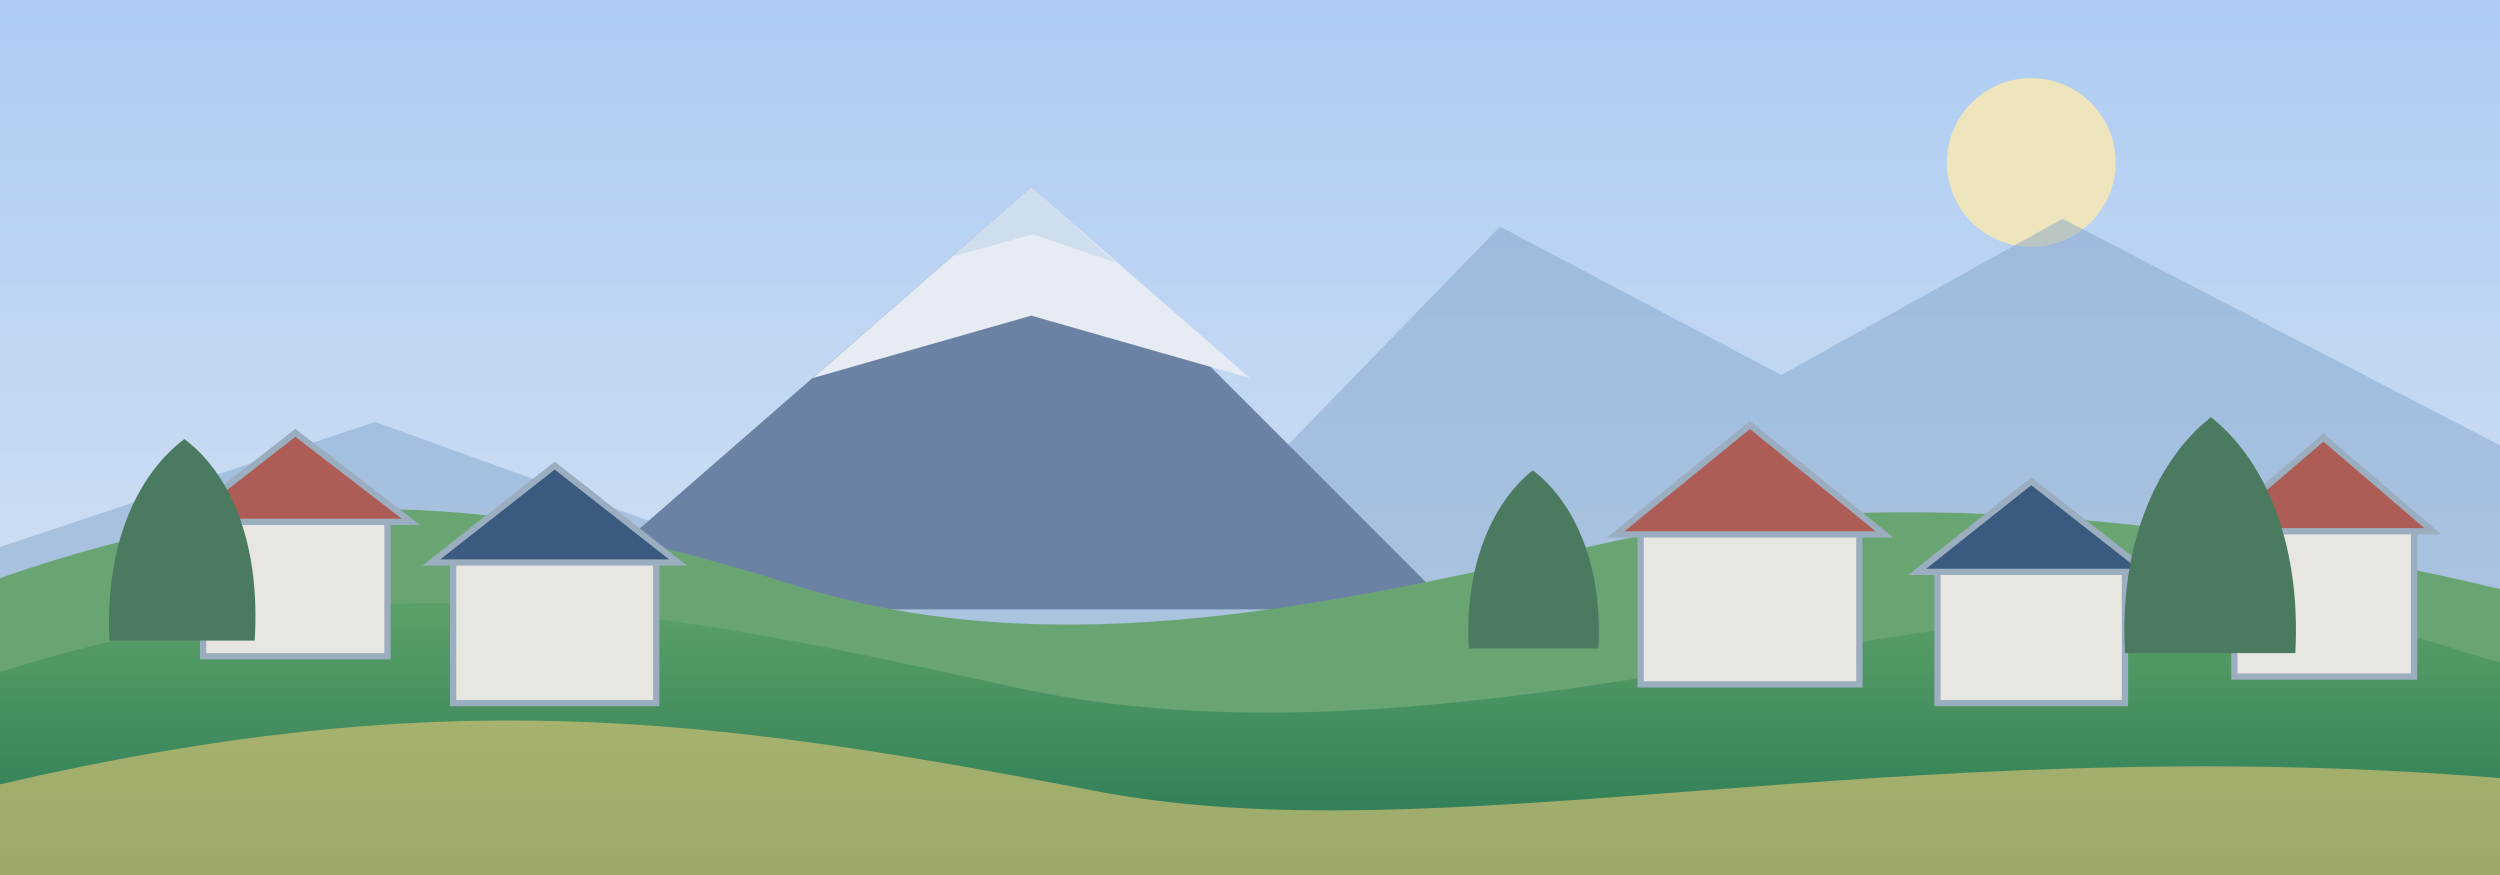
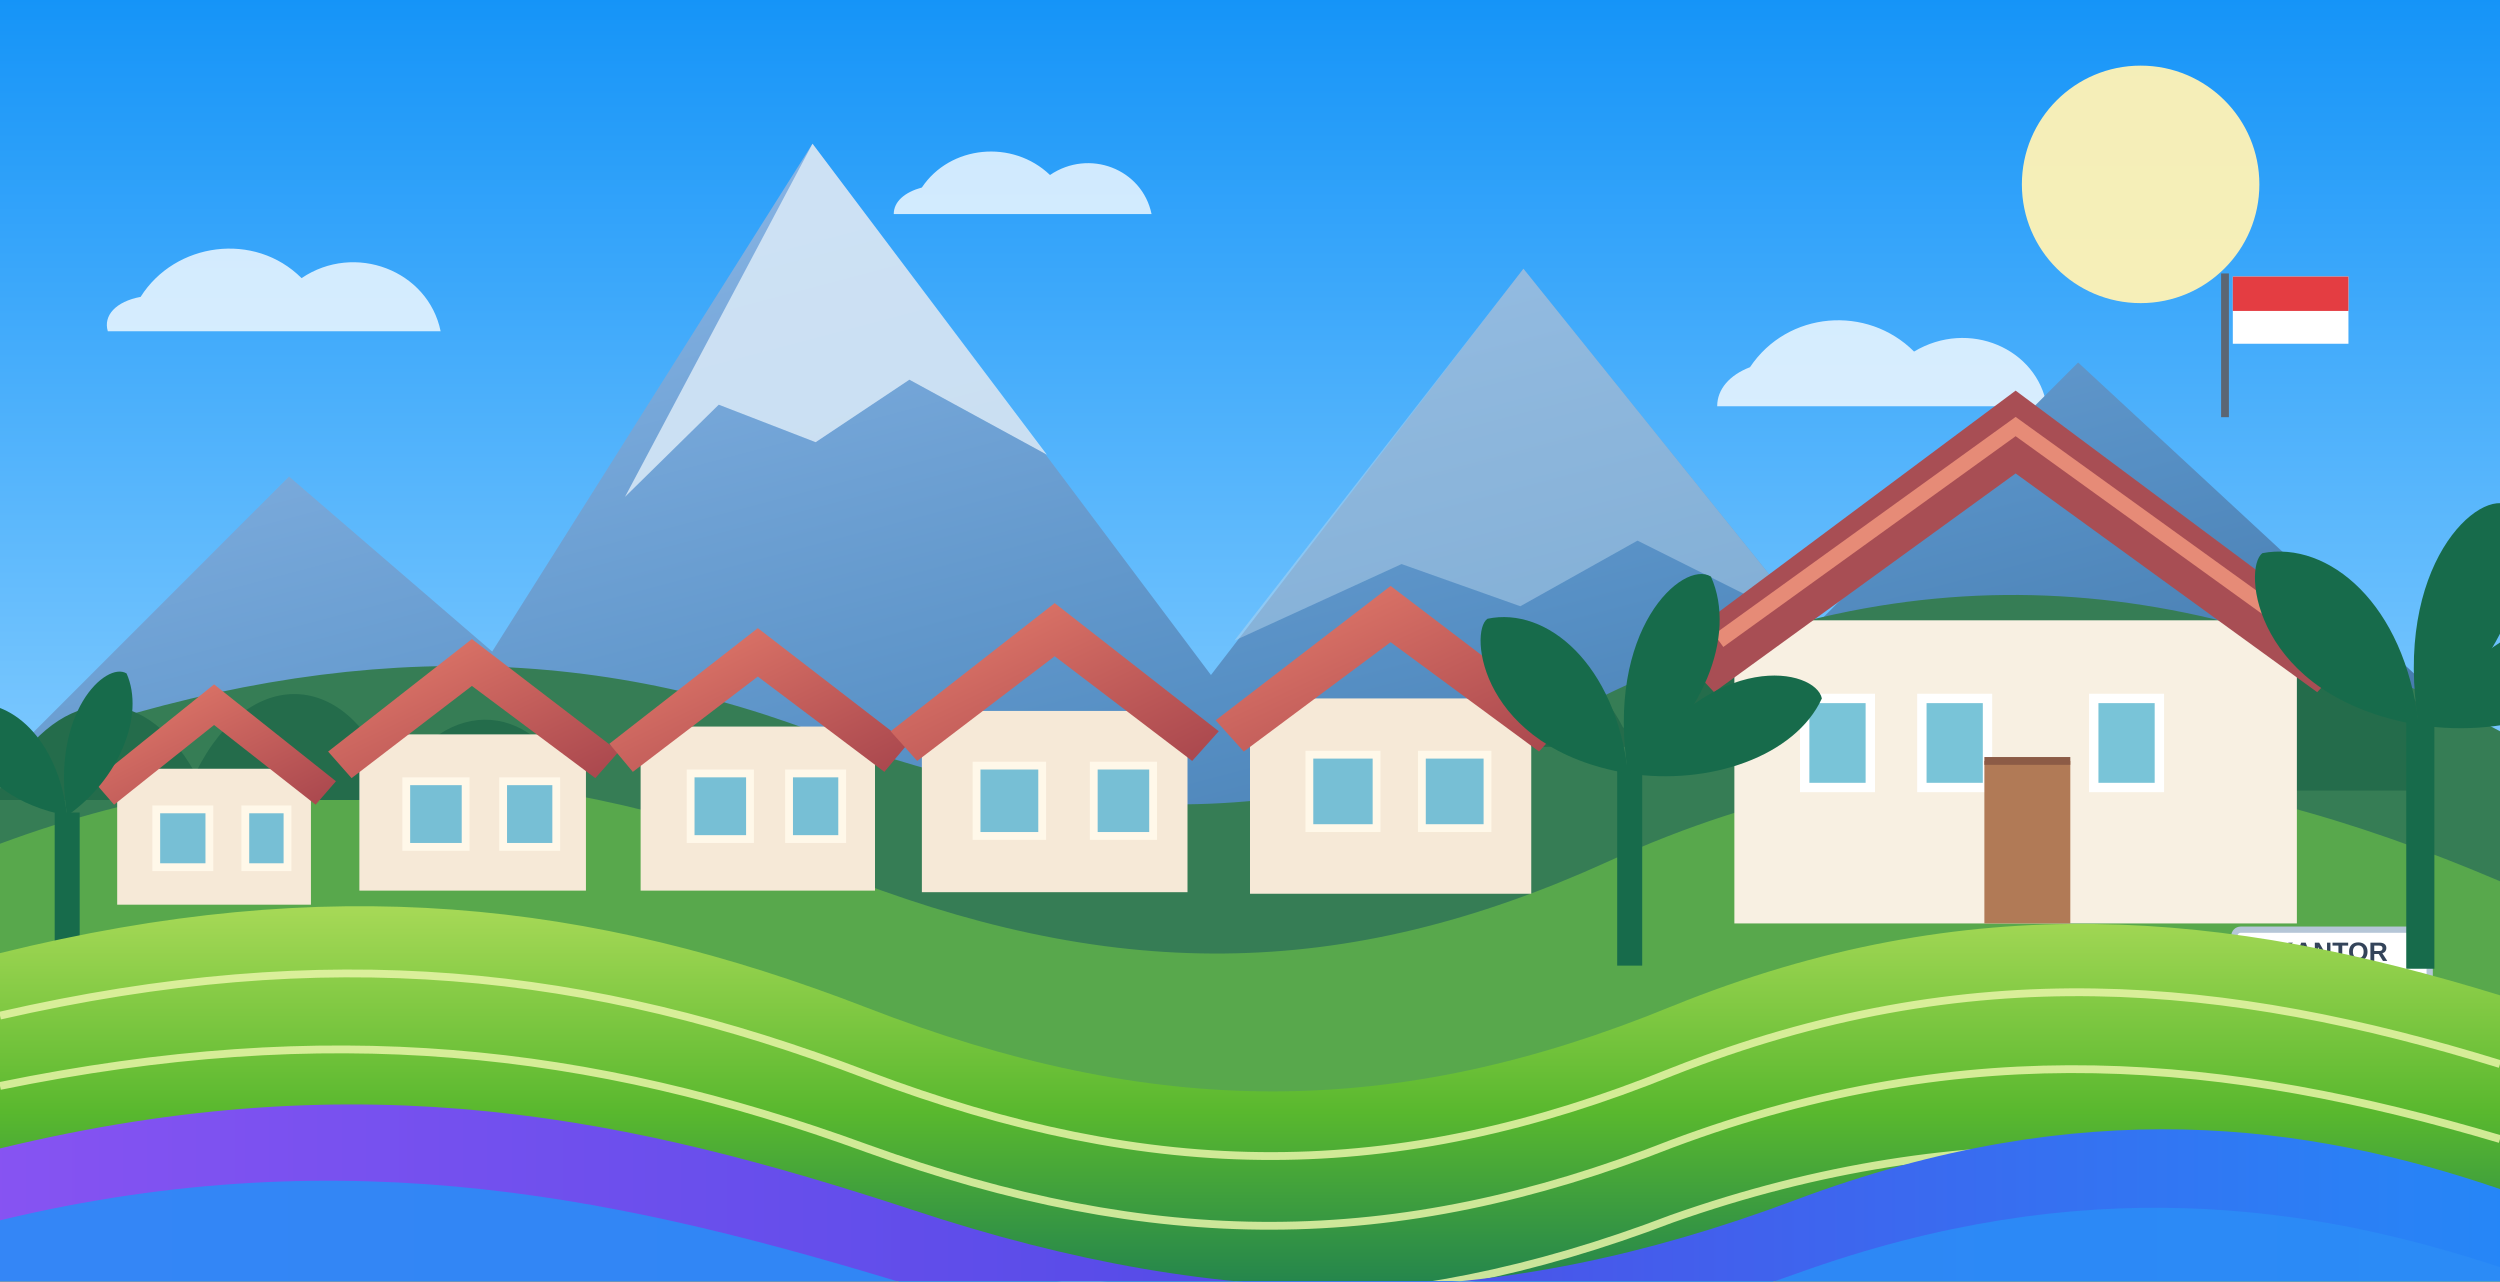
- <svg xmlns="http://www.w3.org/2000/svg" viewBox="0 0 1600 560" fill="none">
+ <svg xmlns="http://www.w3.org/2000/svg" viewBox="0 0 1600 820" fill="none" role="img" aria-labelledby="title desc">
  <defs>
-     <linearGradient id="sky" x1="800" y1="0" x2="800" y2="560" gradientUnits="userSpaceOnUse">
-       <stop stop-color="#B8D7FF" />
-       <stop offset="1" stop-color="#EEF5FF" />
+     <linearGradient id="sky" x2="0" y2="1">
+       <stop stop-color="#1594F8" />
+       <stop offset=".68" stop-color="#8BD0FF" />
+       <stop offset="1" stop-color="#D9F2FF" />
    </linearGradient>
-     <linearGradient id="field" x1="800" y1="250" x2="800" y2="560" gradientUnits="userSpaceOnUse">
-       <stop stop-color="#8FCB79" />
-       <stop offset="1" stop-color="#267C53" />
+     <linearGradient id="mountain" x1=".2" y1="0" x2=".8" y2="1">
+       <stop stop-color="#8DB8E8" />
+       <stop offset=".5" stop-color="#568FC4" />
+       <stop offset="1" stop-color="#315F8E" />
    </linearGradient>
+     <linearGradient id="field" x2="0" y2="1">
+       <stop stop-color="#A7D957" />
+       <stop offset=".55" stop-color="#59B82E" />
+       <stop offset="1" stop-color="#25864C" />
+     </linearGradient>
+     <linearGradient id="roof" x1="0" y1="0" x2="1" y2="1">
+       <stop stop-color="#E77E6D" />
+       <stop offset="1" stop-color="#A8464D" />
+     </linearGradient>
+     <linearGradient id="wave" x2="1" y2="0">
+       <stop stop-color="#8753F2" />
+       <stop offset=".52" stop-color="#514BE7" />
+       <stop offset="1" stop-color="#2587F7" />
+     </linearGradient>
+     <filter id="soft">
+       <feGaussianBlur stdDeviation="12" />
+     </filter>
  </defs>
-   <rect width="1600" height="560" fill="url(#sky)" />
-   <circle cx="1300" cy="104" r="54" fill="#FFF3C4" />
-   <path d="m0 350 240  -80 180 65 190-145 180 130 170-175 180 95 180-100 280 145V560H0Z" fill="#83A9CE" opacity=".45" />
-   <path d="m350 390 310-270 270 270H350Z" fill="#7188A9" />
-   <path d="m520 242 140-122 140 122-140-40-140 40Z" fill="#F7FAFF" />
-   <path d="m610 164 50-44 54 48-53-18-51 14Z" fill="#DCEBFA" />
-   <path d="M0 370c200-70 340-48 510 5s350 10 520-28 380-15 570 30v183H0V370Z" fill="#6FAE73" />
-   <path d="M0 430c250-78 430-38 650 10s460-25 650-44 240 12 300 28v136H0V430Z" fill="url(#field)" />
-   <g fill="#F7F4EA" stroke="#A5B7C8" stroke-width="4">
-     <path d="M130 332h118v88H130z" />
-     <path d="m116 334 73-57 74 57H116Z" fill="#B95F55" />
-     <path d="M290 358h130v92H290z" />
-     <path d="m276 360 79-62 79 62H276Z" fill="#3C5C82" />
-     <path d="M1050 340h140v98h-140z" />
-     <path d="m1034 342 86-70 86 70h-172Z" fill="#B95F55" />
-     <path d="M1240 365h120v85h-120z" />
-     <path d="m1227 366 73-58 74 58h-147Z" fill="#3C5C82" />
-     <path d="M1430 338h115v95h-115z" />
-     <path d="m1417 340 70-60 70 60h-140Z" fill="#B95F55" />
+   <path fill="url(#sky)" d="M0 0h1600v820H0z" />
+   <circle cx="1370" cy="118" r="76" fill="#FFF2B5" opacity=".95" />
+   <g fill="#FFF" opacity=".78">
+     <path d="M90 190c22-35 73-42 103-12 34-23 81-5 89 34H69c-3-10 5-19 21-22Z" />
+     <path d="M590 120c18-27 58-31 82-8 25-17 59-4 65 25H572c0-8 7-14 18-17Z" />
+     <path d="M1120 235c24-36 75-40 105-10 35-21 79-2 85 35h-211c0-11 8-20 21-25Z" />
  </g>
-   <g fill="#4D8060">
-     <path d="M70 410c-3-65 20-108 48-129 28 21 49 64 45 129H70Z" />
-     <path d="M1360 418c-4-74 23-126 55-151 32 25 58 77 54 151h-109Z" />
-     <path d="M940 415c-3-56 17-95 41-114 25 19 45 58 42 114h-83Z" />
+   <path d="m0 490 185-185 130 112L520 92l255 340 200-260 185 230 170-170 270 250v318H0V490Z" fill="url(#mountain)" />
+   <path d="m400 318 120-226 150 199-88-48-60 40-62-24-60 59Z" fill="#D9E9F7" opacity=".86" />
+   <path d="m790 410 185-238 185 230-112-56-75 42-76-27-107 49Z" fill="#B7D5ED" opacity=".48" />
+   <path d="M0 485c190-72 358-78 520-17 180 68 330 63 505-22 205-100 386-79 575 22v352H0V485Z" fill="#367D55" />
+   <path d="M0 540c180-67 355-53 530 17 180 72 329 72 500-6 200-91 380-68 570 13v256H0V540Z" fill="#58A84C" />
+   <g fill="#246C4B">
+     <path d="M0 505c35-65 90-73 125-10 36-73 102-65 126 9 35-62 94-56 119 8H0Z" />
+     <path d="M920 478c31-68 88-72 119-12 35-74 99-67 127 8 35-57 88-53 117 4H920Z" />
+     <path d="M1300 465c35-76 99-77 132-7 38-63 95-58 124 10v38h-256Z" />
  </g>
-   <g fill="#F8D67A">
-     <path d="M0 502c280-65 450-44 700 4 220 43 510-40 900-8v62H0v-58Z" opacity=".6" />
+   <g fill="#F6E9D7">
+     <path d="M75 492h124v87H75z" />
+     <path d="m60 500 77-62 78 62-13 15-65-51-64 51-13-15Z" fill="url(#roof)" />
+     <path d="M230 470h145v100H230z" />
+     <path d="m210 481 92-72 94 72-15 17-79-59-77 59-15-17Z" fill="url(#roof)" />
+     <path d="M410 465h150v105H410z" />
+     <path d="m390 476 95-74 96 74-15 18-81-61-80 61-15-18Z" fill="url(#roof)" />
+     <path d="M590 455h170v116H590z" />
+     <path d="m570 468 105-82 105 82-17 19-88-67-88 67-17-19Z" fill="url(#roof)" />
+     <path d="M800 447h180v125H800z" />
+     <path d="m778 461 112-86 113 86-18 20-95-70-94 70-18-20Z" fill="url(#roof)" />
  </g>
-   <path d="M0 0h1600v560H0z" fill="#263A67" opacity=".08" />
+   <g fill="#77BFD5" stroke="#FFF8E9" stroke-width="5">
+     <path d="M100 518h34v37h-34zM157 518h27v37h-27z" />
+     <path d="M260 500h38v42h-38zM322 500h34v42h-34z" />
+     <path d="M442 495h38v42h-38zM505 495h34v42h-34z" />
+     <path d="M625 490h42v45h-42zM700 490h38v45h-38z" />
+     <path d="M838 483h43v47h-43zM910 483h42v47h-42z" />
+   </g>
+   <g>
+     <path d="M1110 397h360v194h-360z" fill="#F8F0E2" />
+     <path d="m1070 414 220-164 220 164-27 29-193-140-193 140-27-29Z" fill="#A84E54" />
+     <path d="m1100 410 190-137 190 137" stroke="#E68B77" stroke-width="10" />
+     <path d="M1155 447h42v57h-42zM1230 447h42v57h-42zM1340 447h42v57h-42z" fill="#79C4D8" stroke="#FFF" stroke-width="6" />
+     <path d="M1270 591v-104h55v104" fill="#B17A56" />
+     <path d="M1270 487h55" stroke="#8C5B46" stroke-width="5" />
+     <path d="M1424 267v-92" stroke="#5B6673" stroke-width="5" />
+     <path d="M1429 177h74v43h-74z" fill="#FFF" />
+     <path d="M1429 177h74v22h-74z" fill="#E43D42" />
+     <rect x="1430" y="595" width="125" height="48" rx="4" fill="#FFF" stroke="#B5C6D7" stroke-width="4" />
+     <text x="1492" y="615" text-anchor="middle" font-family="Arial,sans-serif" font-size="17" font-weight="700" fill="#34445A">KANTOR</text>
+     <text x="1492" y="634" text-anchor="middle" font-family="Arial,sans-serif" font-size="17" font-weight="700" fill="#34445A">DESA</text>
+   </g>
+   <g fill="#176B4B">
+     <path d="M1035 490h16v128h-16z" />
+     <path d="M1042 495c-95-16-102-91-90-99 38-8 82 29 90 99Z" />
+     <path d="M1042 495c-15-92 35-137 53-126 17 38-6 94-53 126Z" />
+     <path d="M1042 495c55-81 120-67 124-48-17 37-72 56-124 48Z" />
+     <path d="M1540 460h18v160h-18z" />
+     <path d="M1548 464c-106-18-113-101-100-110 42-8 91 32 100 110Z" />
+     <path d="M1548 464c-17-102 39-153 59-140 19 42-7 105-59 140Z" />
+     <path d="M1548 464c61-90 133-74 138-53-19 41-80 62-138 53Z" />
+     <path d="M35 520h16v92H35z" />
+     <path d="M43 522c-67-13-72-65-64-71 27-5 58 21 64 71Z" />
+     <path d="M43 522c-11-66 25-99 38-91 12 27-5 68-38 91Z" />
+   </g>
+   <path d="M0 610c210-52 377-34 555 35 183 71 337 72 515-1 190-77 355-61 530-7v183H0V610Z" fill="url(#field)" />
+   <g stroke="#E7F5A8" stroke-width="5" opacity=".85">
+     <path d="M0 650c210-48 377-30 555 38 183 69 337 70 515-2 190-75 355-59 530-5" />
+     <path d="M0 695c210-43 377-25 555 40 183 66 337 67 515-3 190-71 355-55 530-3" />
+     <path d="M0 742c210-38 377-20 555 42 183 63 337 64 515-4 190-67 355-51 530-1" />
+   </g>
+   <path d="M0 735c235-57 406-19 583 39 205 68 374 66 566-6 184-69 328-49 451-7v59H0v-85Z" fill="url(#wave)" />
+   <path d="M0 781c225-54 404-13 584 42 205 63 375 61 566-8 183-66 329-44 450-4v9H0v-39Z" fill="#2B8CF6" opacity=".9" />
</svg>
